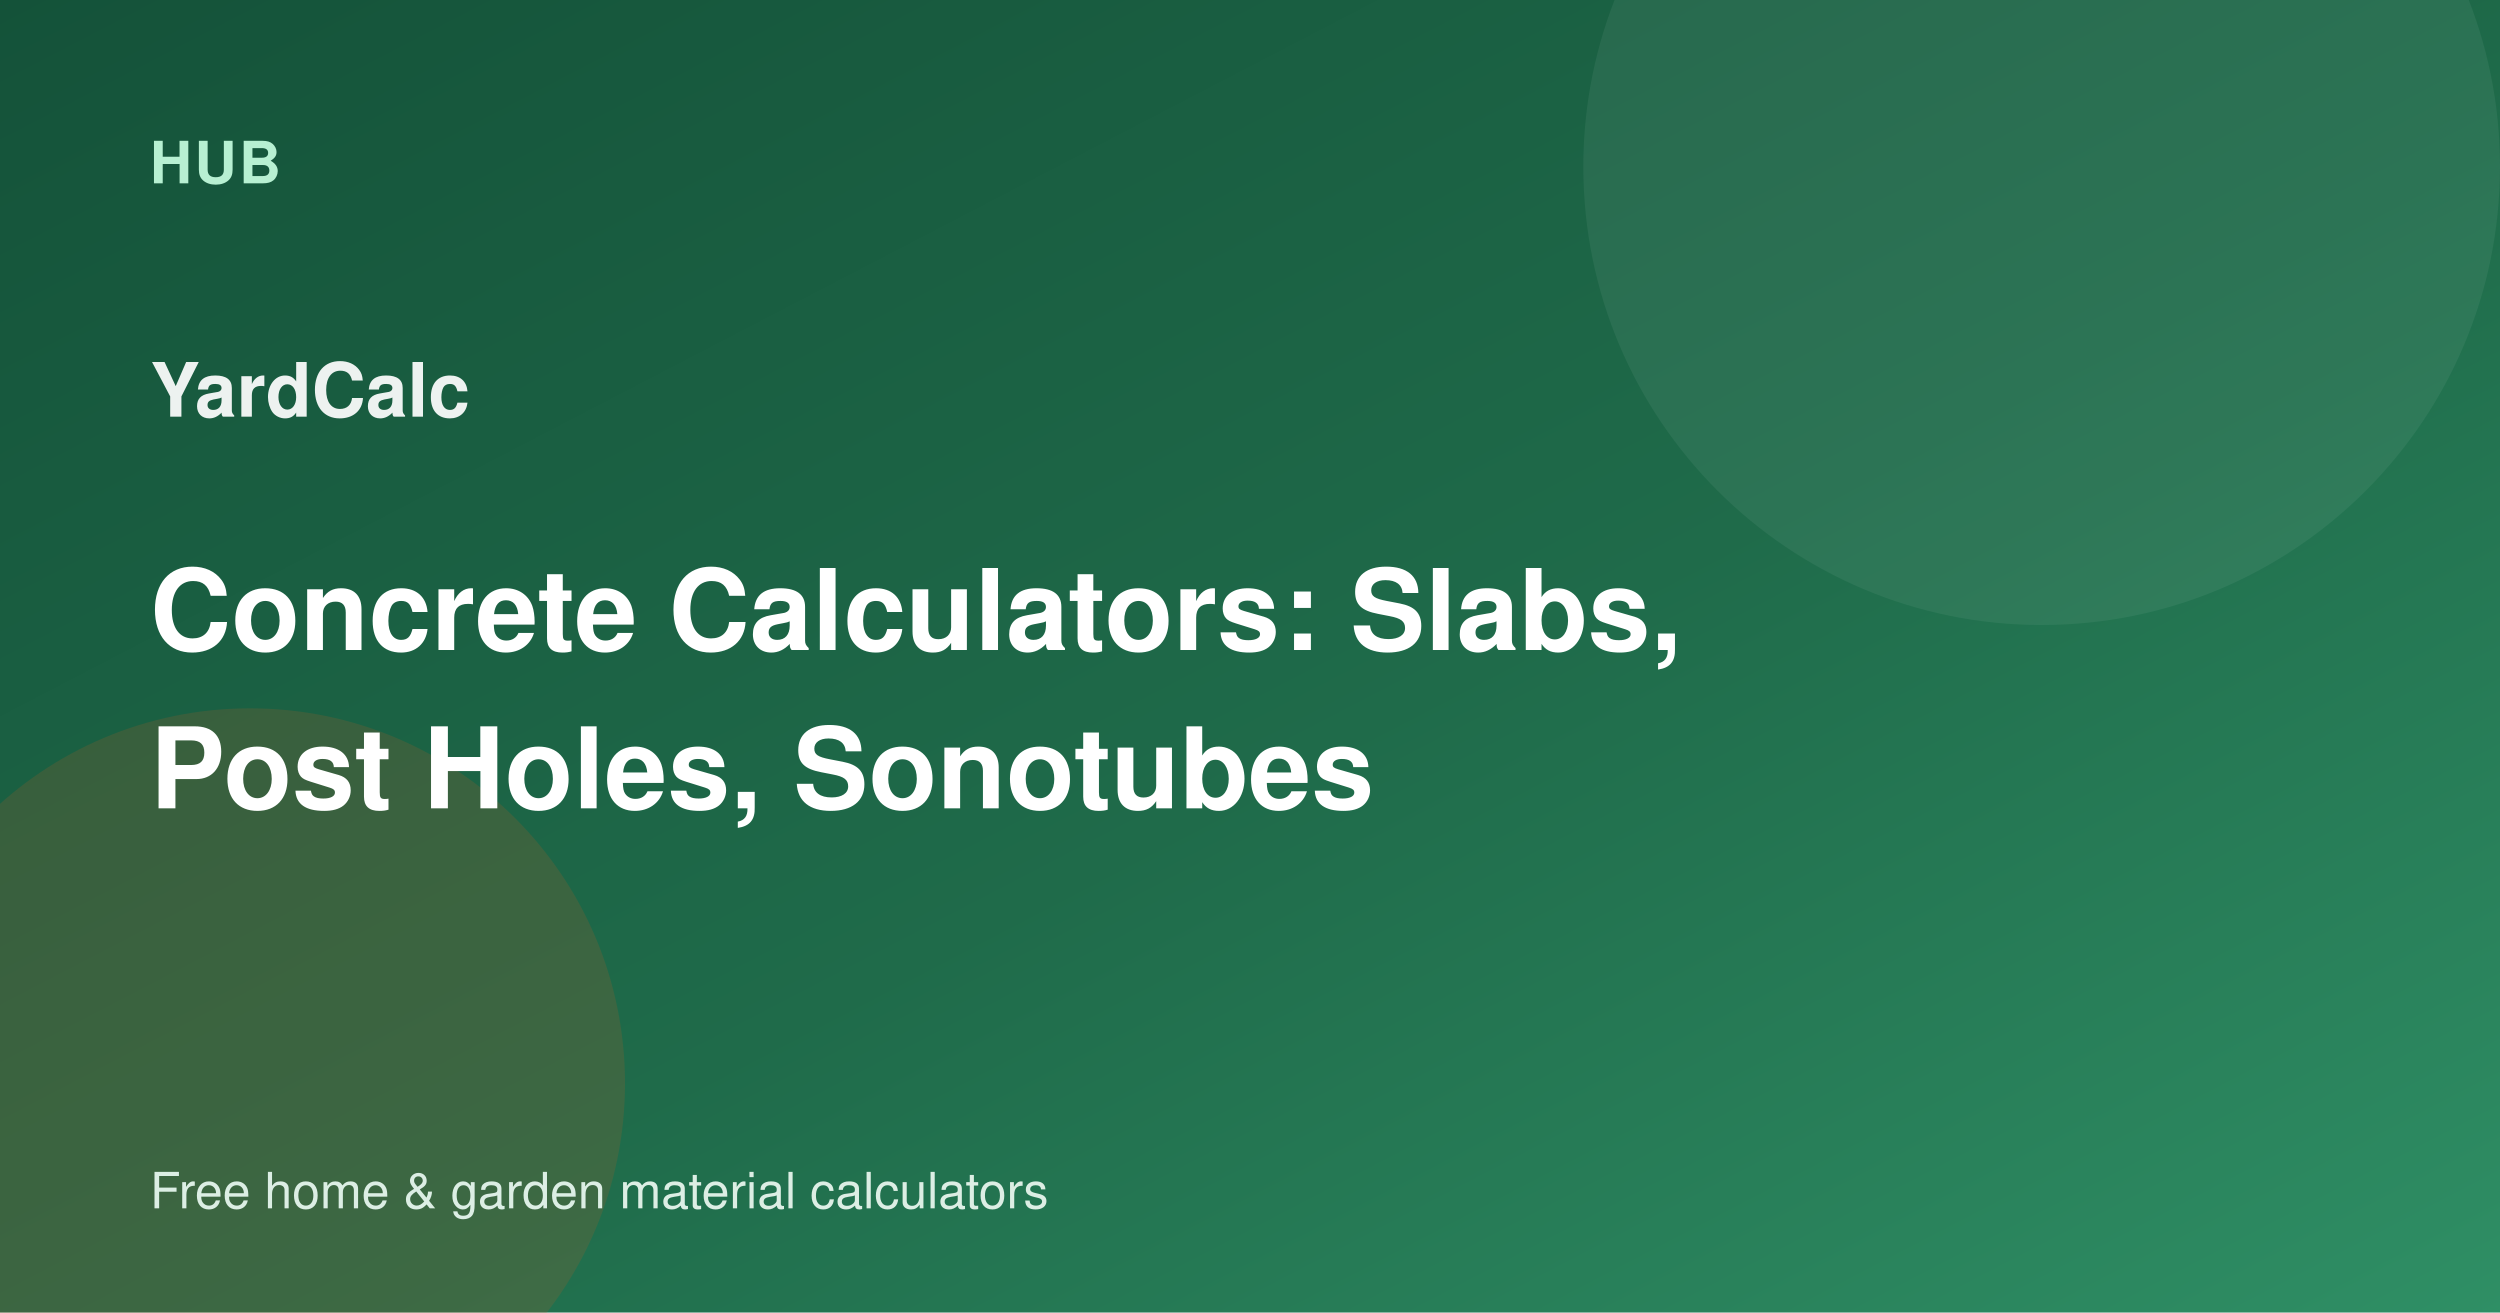
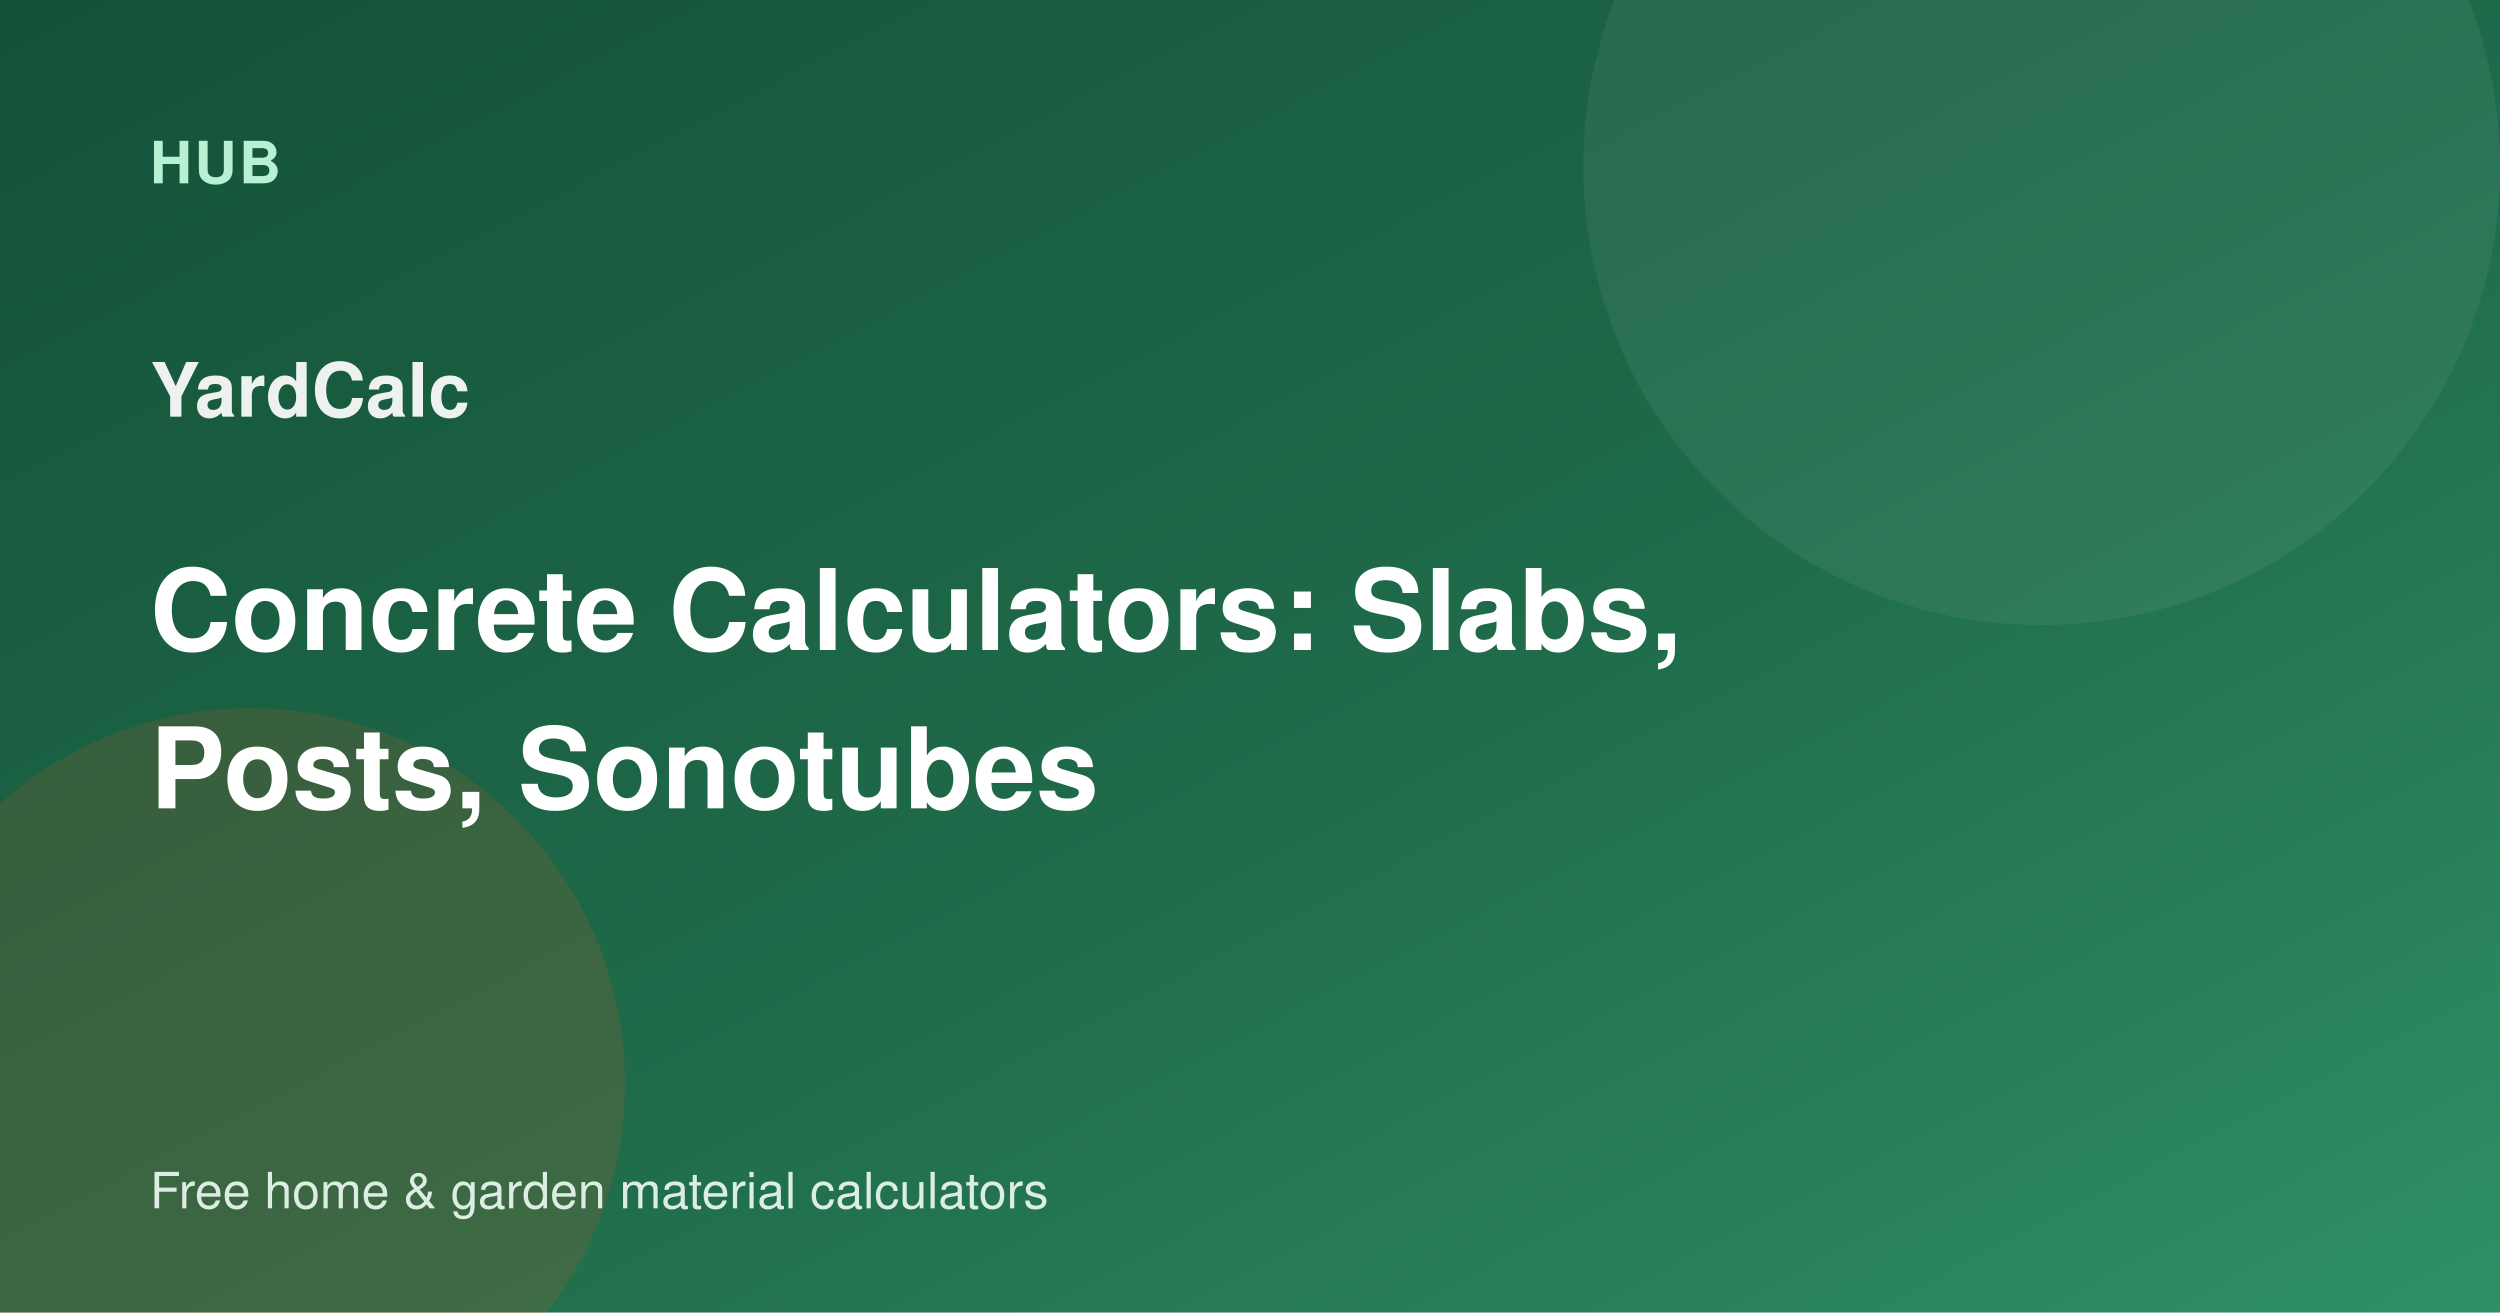
<svg xmlns="http://www.w3.org/2000/svg" width="1200" height="630" viewBox="0 0 1200 630">
  <defs>
    <linearGradient id="bg" x1="0" y1="0" x2="1" y2="1">
      <stop offset="0%" stop-color="#145239" />
      <stop offset="55%" stop-color="#1f6b4a" />
      <stop offset="100%" stop-color="#2f8f65" />
    </linearGradient>
  </defs>
  <rect width="1200" height="630" fill="url(#bg)" />
  <circle cx="980" cy="80" r="220" fill="#ffffff" fill-opacity="0.06" />
  <circle cx="120" cy="520" r="180" fill="#c45c26" fill-opacity="0.18" />
  <text x="72" y="88" font-family="ui-sans-serif, system-ui, Segoe UI, Helvetica, Arial, sans-serif" font-size="28" font-weight="600" fill="#b7f0d2" letter-spacing="0.04em">HUB</text>
  <text x="72" y="200" font-family="ui-sans-serif, system-ui, Segoe UI, Helvetica, Arial, sans-serif" font-size="36" font-weight="700" fill="#ffffff" fill-opacity="0.92">YardCalc</text>
  <text x="72" y="312" font-family="ui-sans-serif, system-ui, Segoe UI, Helvetica, Arial, sans-serif" font-size="54" font-weight="700" fill="#ffffff">Concrete Calculators: Slabs,</text>
-   <text x="72" y="388" font-family="ui-sans-serif, system-ui, Segoe UI, Helvetica, Arial, sans-serif" font-size="54" font-weight="700" fill="#ffffff">Post Holes, Sonotubes</text>
+   <text x="72" y="388" font-family="ui-sans-serif, system-ui, Segoe UI, Helvetica, Arial, sans-serif" font-size="54" font-weight="700" fill="#ffffff">Posts, Sonotubes</text>
  <text x="72" y="580" font-family="ui-sans-serif, system-ui, Segoe UI, Helvetica, Arial, sans-serif" font-size="24" fill="#dceee4">Free home &amp; garden material calculators</text>
</svg>
